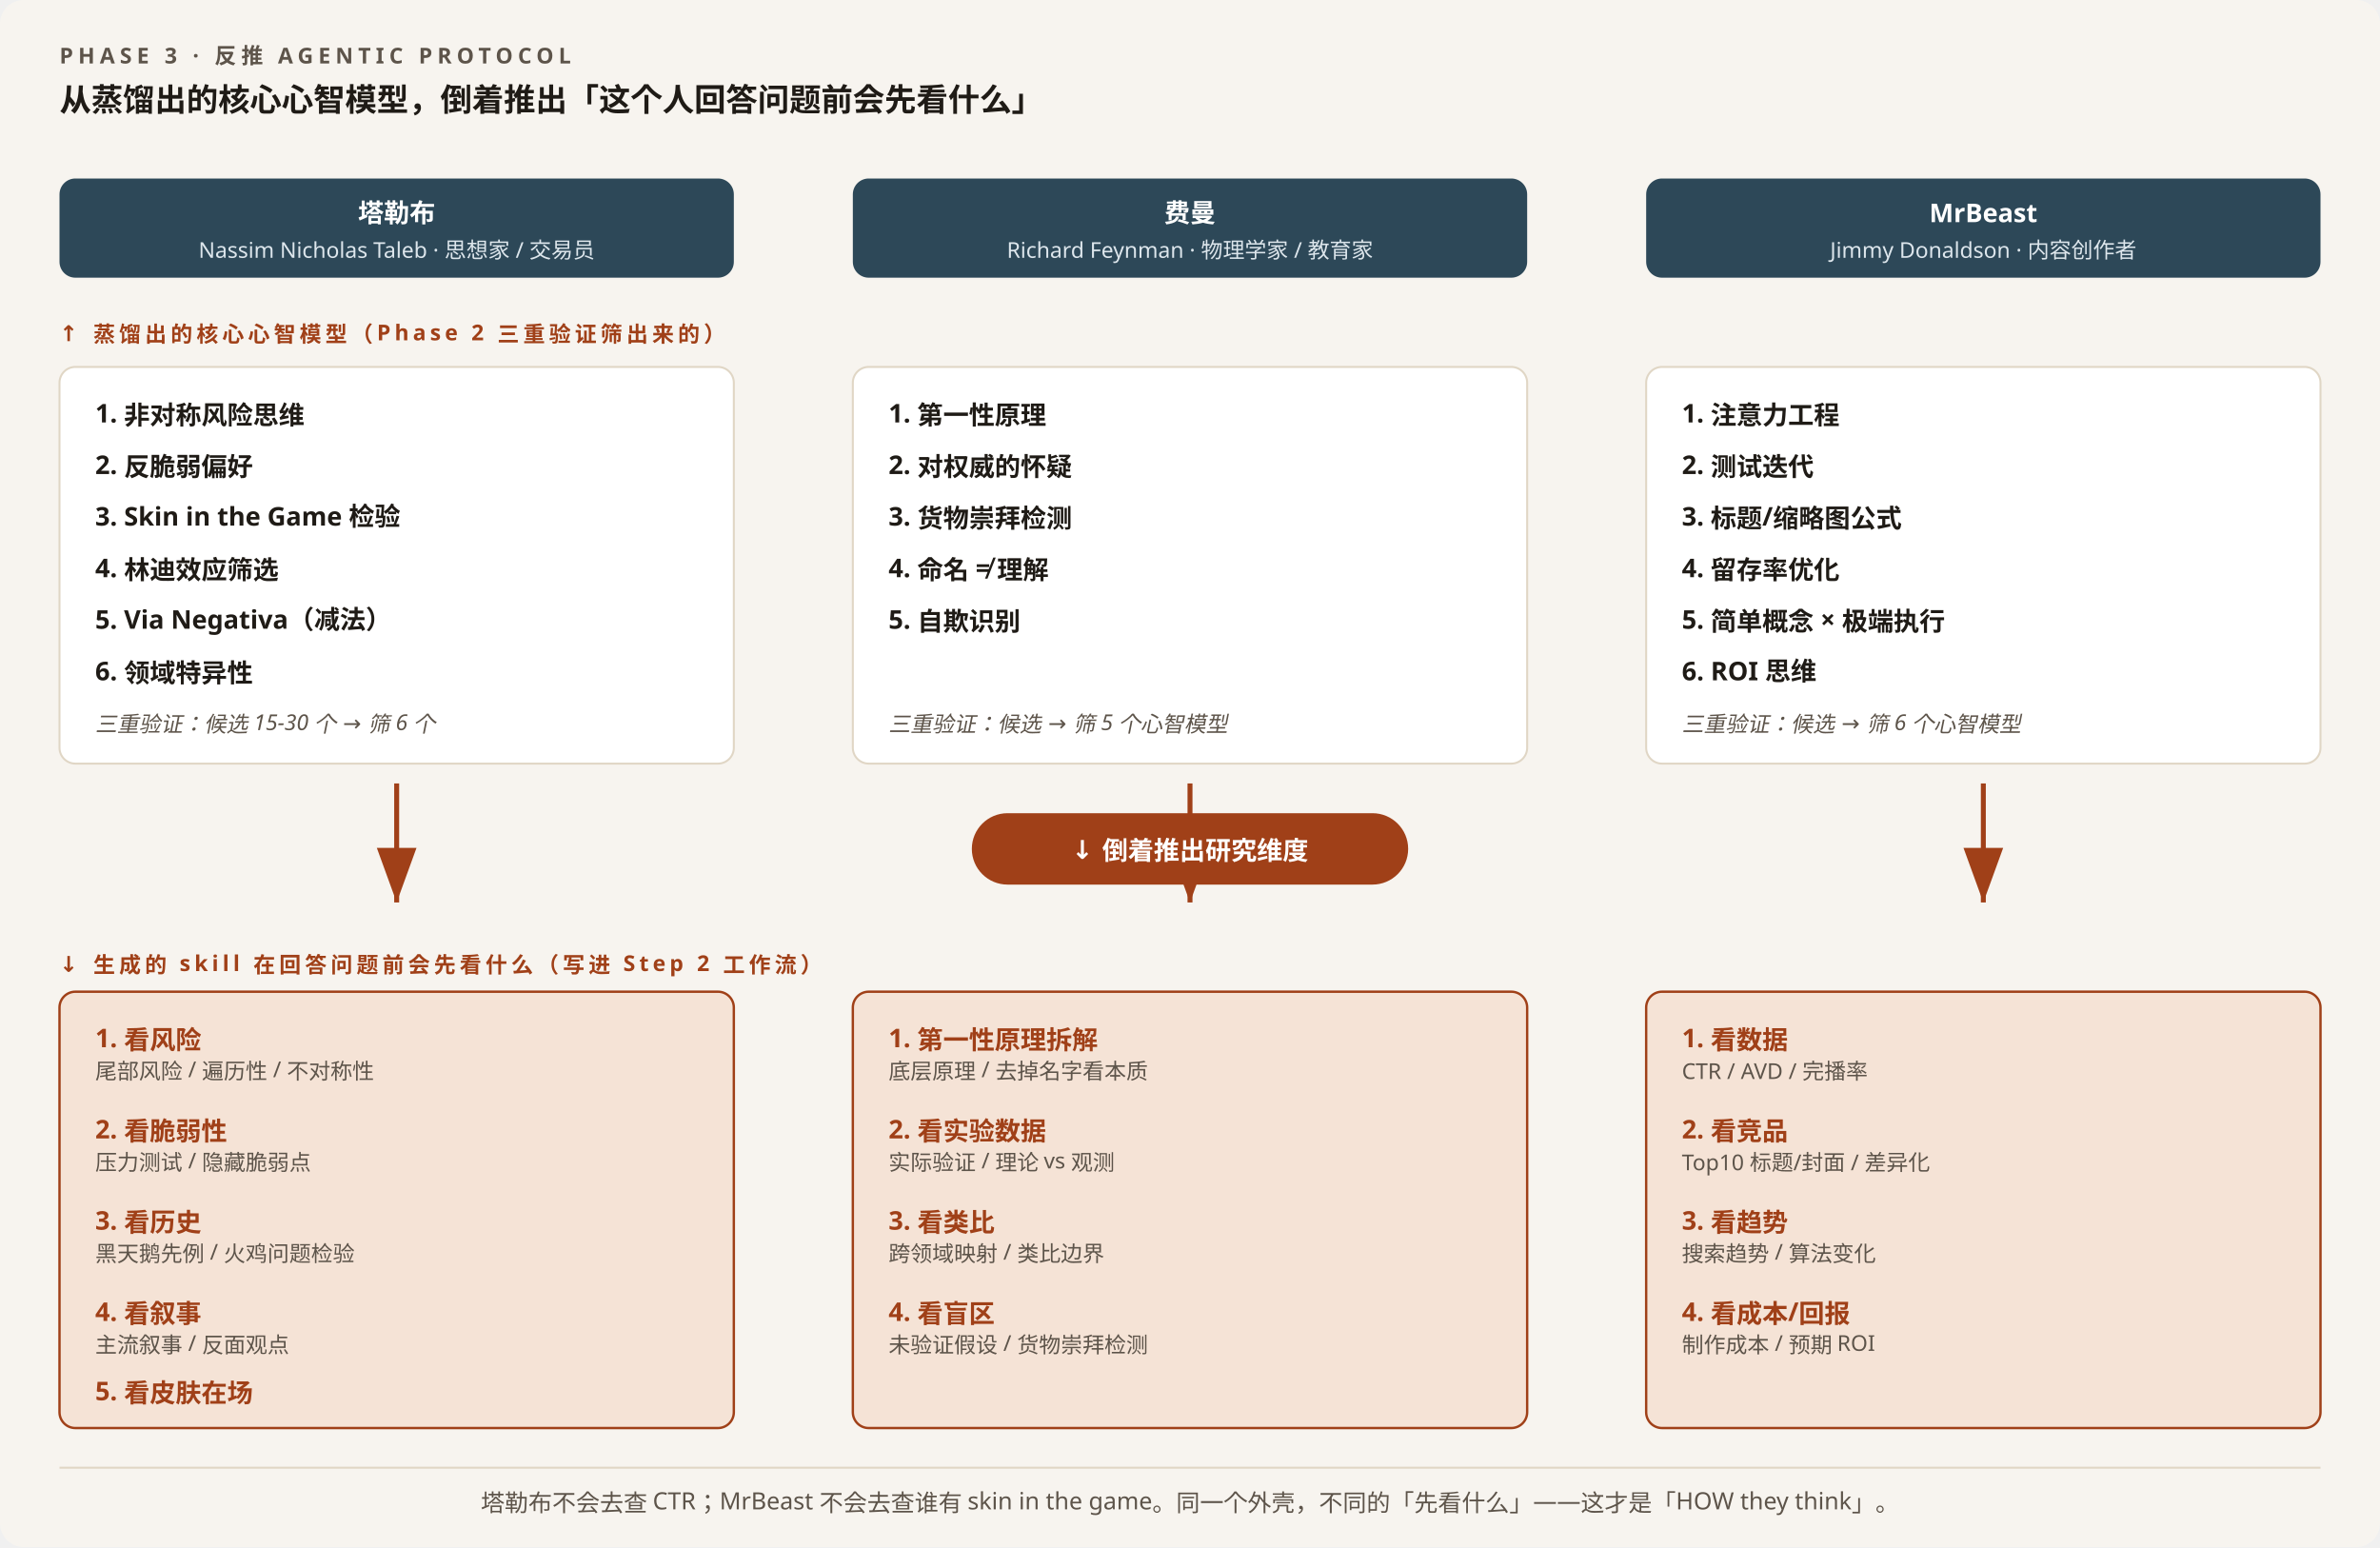
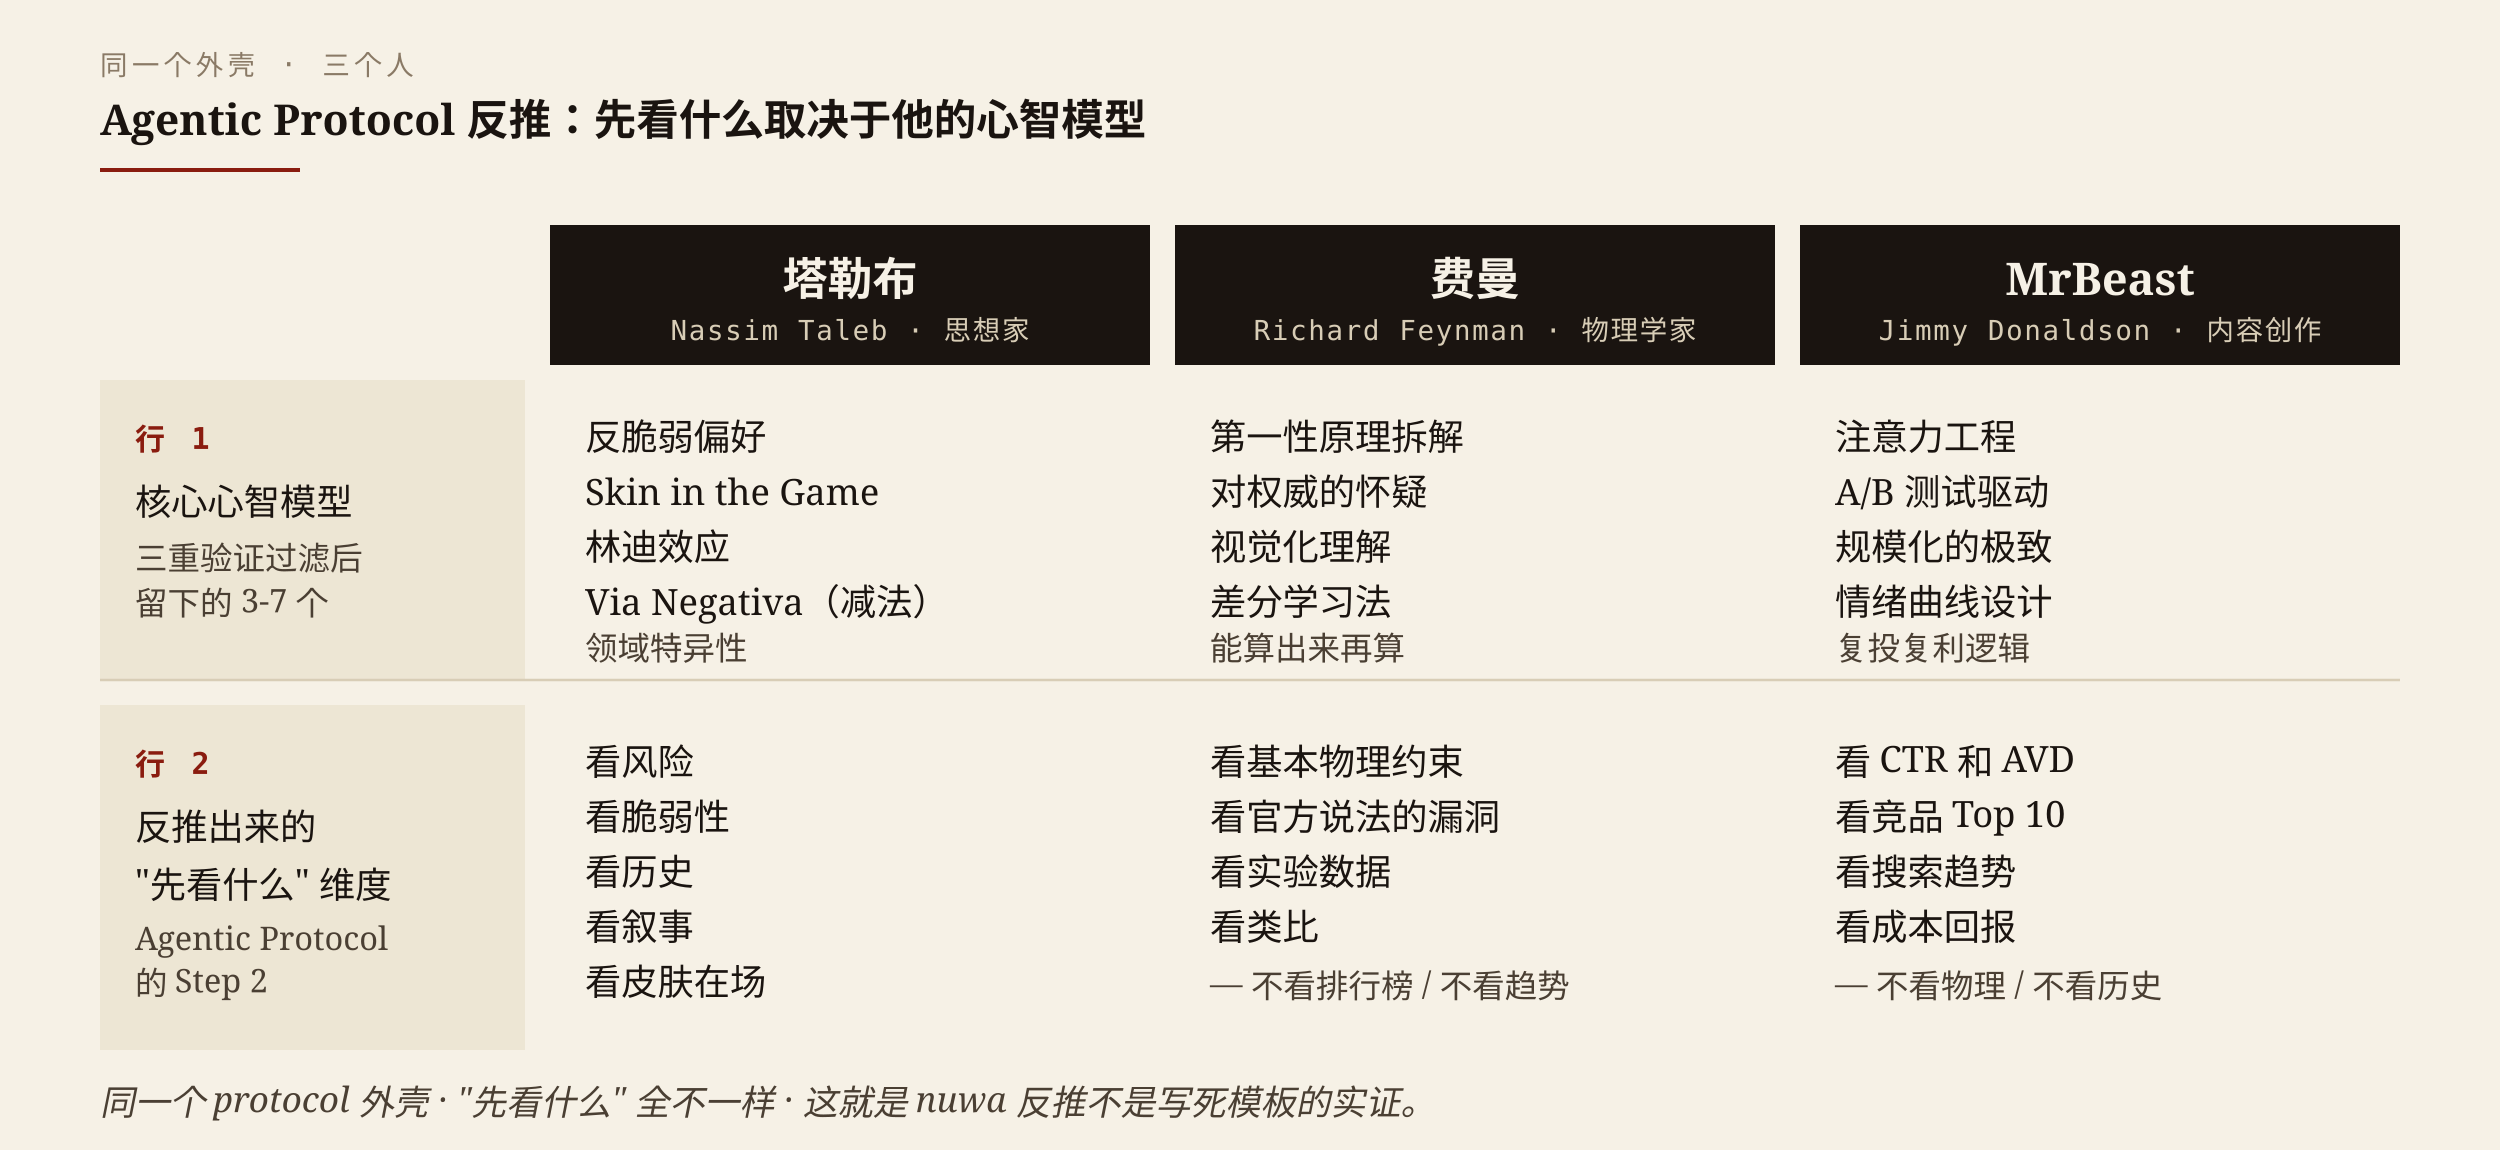
- <svg xmlns="http://www.w3.org/2000/svg" viewBox="0 0 1200 780" role="img" aria-labelledby="title desc">
+ <svg xmlns="http://www.w3.org/2000/svg" viewBox="0 0 1000 460" role="img" aria-label="三人 Agentic Protocol 横向对照表：塔勒布 / 费曼 / MrBeast 的核心心智模型和反推研究维度对比">
  <defs>
-     <marker id="arrow-derive" markerWidth="12" markerHeight="12" refX="11" refY="4" orient="auto">
-       <path d="M0,0 L0,8 L11,4 z" fill="#a04018" />
-     </marker>
+     <style>
+       .pc-bg { fill: #f6f1e6; }
+       .pc-title { font: 700 17px "Noto Serif SC", Georgia, serif; fill: #1a1410; }
+       .pc-kicker { font: 11px "JetBrains Mono", ui-monospace, monospace; fill: #8a7a66; letter-spacing: 0.16em; text-transform: uppercase; }
+       .pc-col-head { fill: #1a1410; }
+       .pc-col-head-text { font: 700 18px "Noto Serif SC", Georgia, serif; fill: #f6f1e6; }
+       .pc-col-head-sub { font: 11px "JetBrains Mono", ui-monospace, monospace; fill: #d8cdb6; letter-spacing: 0.06em; }
+       .pc-row-label { font: 700 12px "JetBrains Mono", ui-monospace, monospace; fill: #8a1c0f; letter-spacing: 0.14em; text-transform: uppercase; }
+       .pc-cell-bg-a { fill: #ede6d4; }
+       .pc-cell-bg-b { fill: #f6f1e6; }
+       .pc-cell-text { font: 14.5px "Noto Serif SC", Georgia, serif; fill: #1a1410; }
+       .pc-cell-text-sub { font: 13px "Noto Serif SC", Georgia, serif; fill: #4a3f33; }
+       .pc-rule { stroke: #d8cdb6; stroke-width: 1; }
+       .pc-takeaway { font: italic 14px "Noto Serif SC", Georgia, serif; fill: #4a3f33; }
+       .pc-accent-rule { stroke: #8a1c0f; stroke-width: 1.6; }
+     </style>
  </defs>
-   <rect width="1200" height="780" rx="12" fill="#f7f4ef" />
-   <g font-family="ui-sans-serif, system-ui, sans-serif">
-     <text x="30" y="32" font-size="11" font-weight="720" fill="#5d544a" letter-spacing="2.5">PHASE 3 · 反推 AGENTIC PROTOCOL</text>
-     <text x="30" y="56" font-size="16" font-weight="660" fill="#1f1b16">从蒸馏出的核心心智模型，倒着推出「这个人回答问题前会先看什么」</text>
+   <rect class="pc-bg" width="1000" height="460" />
+   <text class="pc-kicker" x="40" y="30">同一个外壳 · 三个人</text>
+   <text class="pc-title" x="40" y="54">Agentic Protocol 反推：先看什么取决于他的心智模型</text>
+   <line class="pc-accent-rule" x1="40" y1="68" x2="120" y2="68" />
+   <g transform="translate(40, 90)">
+     <rect class="pc-col-head" x="180" y="0" width="240" height="56" />
+     <text class="pc-col-head-text" x="300" y="28" text-anchor="middle">塔勒布</text>
+     <text class="pc-col-head-sub" x="300" y="46" text-anchor="middle">Nassim Taleb · 思想家</text>
+     <rect class="pc-col-head" x="430" y="0" width="240" height="56" />
+     <text class="pc-col-head-text" x="550" y="28" text-anchor="middle">费曼</text>
+     <text class="pc-col-head-sub" x="550" y="46" text-anchor="middle">Richard Feynman · 物理学家</text>
+     <rect class="pc-col-head" x="680" y="0" width="240" height="56" />
+     <text class="pc-col-head-text" x="800" y="28" text-anchor="middle">MrBeast</text>
+     <text class="pc-col-head-sub" x="800" y="46" text-anchor="middle">Jimmy Donaldson · 内容创作</text>
  </g>
-   <g font-family="ui-sans-serif, system-ui, sans-serif">
-     <g transform="translate(30 90)">
-       <rect width="340" height="50" rx="8" fill="#2d4858" />
-       <text x="170" y="22" text-anchor="middle" font-size="13" font-weight="720" fill="#ffffff">塔勒布</text>
-       <text x="170" y="40" text-anchor="middle" font-size="11" fill="#dde6ec">Nassim Nicholas Taleb · 思想家 / 交易员</text>
-     </g>
-     <g transform="translate(430 90)">
-       <rect width="340" height="50" rx="8" fill="#2d4858" />
-       <text x="170" y="22" text-anchor="middle" font-size="13" font-weight="720" fill="#ffffff">费曼</text>
-       <text x="170" y="40" text-anchor="middle" font-size="11" fill="#dde6ec">Richard Feynman · 物理学家 / 教育家</text>
-     </g>
-     <g transform="translate(830 90)">
-       <rect width="340" height="50" rx="8" fill="#2d4858" />
-       <text x="170" y="22" text-anchor="middle" font-size="13" font-weight="720" fill="#ffffff">MrBeast</text>
-       <text x="170" y="40" text-anchor="middle" font-size="11" fill="#dde6ec">Jimmy Donaldson · 内容创作者</text>
-     </g>
+   <g transform="translate(40, 152)">
+     <rect class="pc-cell-bg-a" x="0" y="0" width="170" height="120" />
+     <text class="pc-row-label" x="14" y="28">行 1</text>
+     <text class="pc-cell-text" x="14" y="54">核心心智模型</text>
+     <text class="pc-cell-text-sub" x="14" y="76">三重验证过滤后</text>
+     <text class="pc-cell-text-sub" x="14" y="94">留下的 3-7 个</text>
+     <rect class="pc-cell-bg-b" x="180" y="0" width="240" height="120" />
+     <text class="pc-cell-text" x="194" y="28">反脆弱偏好</text>
+     <text class="pc-cell-text" x="194" y="50">Skin in the Game</text>
+     <text class="pc-cell-text" x="194" y="72">林迪效应</text>
+     <text class="pc-cell-text" x="194" y="94">Via Negativa（减法）</text>
+     <text class="pc-cell-text-sub" x="194" y="112">领域特异性</text>
+     <rect class="pc-cell-bg-b" x="430" y="0" width="240" height="120" />
+     <text class="pc-cell-text" x="444" y="28">第一性原理拆解</text>
+     <text class="pc-cell-text" x="444" y="50">对权威的怀疑</text>
+     <text class="pc-cell-text" x="444" y="72">视觉化理解</text>
+     <text class="pc-cell-text" x="444" y="94">差分学习法</text>
+     <text class="pc-cell-text-sub" x="444" y="112">能算出来再算</text>
+     <rect class="pc-cell-bg-b" x="680" y="0" width="240" height="120" />
+     <text class="pc-cell-text" x="694" y="28">注意力工程</text>
+     <text class="pc-cell-text" x="694" y="50">A/B 测试驱动</text>
+     <text class="pc-cell-text" x="694" y="72">规模化的极致</text>
+     <text class="pc-cell-text" x="694" y="94">情绪曲线设计</text>
+     <text class="pc-cell-text-sub" x="694" y="112">复投复利逻辑</text>
  </g>
-   <g font-family="ui-sans-serif, system-ui, sans-serif">
-     <text x="30" y="172" font-size="11" font-weight="720" fill="#a04018" letter-spacing="2">↑ 蒸馏出的核心心智模型（Phase 2 三重验证筛出来的）</text>
+   <line class="pc-rule" x1="40" y1="272" x2="960" y2="272" />
+   <g transform="translate(40, 282)">
+     <rect class="pc-cell-bg-a" x="0" y="0" width="170" height="138" />
+     <text class="pc-row-label" x="14" y="28">行 2</text>
+     <text class="pc-cell-text" x="14" y="54">反推出来的</text>
+     <text class="pc-cell-text" x="14" y="76">"先看什么" 维度</text>
+     <text class="pc-cell-text-sub" x="14" y="98">Agentic Protocol</text>
+     <text class="pc-cell-text-sub" x="14" y="116">的 Step 2</text>
+     <rect class="pc-cell-bg-b" x="180" y="0" width="240" height="138" />
+     <text class="pc-cell-text" x="194" y="28">看风险</text>
+     <text class="pc-cell-text" x="194" y="50">看脆弱性</text>
+     <text class="pc-cell-text" x="194" y="72">看历史</text>
+     <text class="pc-cell-text" x="194" y="94">看叙事</text>
+     <text class="pc-cell-text" x="194" y="116">看皮肤在场</text>
+     <rect class="pc-cell-bg-b" x="430" y="0" width="240" height="138" />
+     <text class="pc-cell-text" x="444" y="28">看基本物理约束</text>
+     <text class="pc-cell-text" x="444" y="50">看官方说法的漏洞</text>
+     <text class="pc-cell-text" x="444" y="72">看实验数据</text>
+     <text class="pc-cell-text" x="444" y="94">看类比</text>
+     <text class="pc-cell-text-sub" x="444" y="116">— 不看排行榜 / 不看趋势</text>
+     <rect class="pc-cell-bg-b" x="680" y="0" width="240" height="138" />
+     <text class="pc-cell-text" x="694" y="28">看 CTR 和 AVD</text>
+     <text class="pc-cell-text" x="694" y="50">看竞品 Top 10</text>
+     <text class="pc-cell-text" x="694" y="72">看搜索趋势</text>
+     <text class="pc-cell-text" x="694" y="94">看成本回报</text>
+     <text class="pc-cell-text-sub" x="694" y="116">— 不看物理 / 不看历史</text>
  </g>
-   <g font-family="ui-sans-serif, system-ui, sans-serif">
-     <g transform="translate(30 185)">
-       <rect width="340" height="200" rx="8" fill="#ffffff" stroke="#e0d6c5" />
-       <text x="18" y="28" font-size="13" font-weight="660" fill="#1f1b16">1. 非对称风险思维</text>
-       <text x="18" y="54" font-size="13" font-weight="660" fill="#1f1b16">2. 反脆弱偏好</text>
-       <text x="18" y="80" font-size="13" font-weight="660" fill="#1f1b16">3. Skin in the Game 检验</text>
-       <text x="18" y="106" font-size="13" font-weight="660" fill="#1f1b16">4. 林迪效应筛选</text>
-       <text x="18" y="132" font-size="13" font-weight="660" fill="#1f1b16">5. Via Negativa（减法）</text>
-       <text x="18" y="158" font-size="13" font-weight="660" fill="#1f1b16">6. 领域特异性</text>
-       <text x="18" y="184" font-size="11" fill="#5d544a" font-style="italic">三重验证：候选 15-30 个 → 筛 6 个</text>
-     </g>
-     <g transform="translate(430 185)">
-       <rect width="340" height="200" rx="8" fill="#ffffff" stroke="#e0d6c5" />
-       <text x="18" y="28" font-size="13" font-weight="660" fill="#1f1b16">1. 第一性原理</text>
-       <text x="18" y="54" font-size="13" font-weight="660" fill="#1f1b16">2. 对权威的怀疑</text>
-       <text x="18" y="80" font-size="13" font-weight="660" fill="#1f1b16">3. 货物崇拜检测</text>
-       <text x="18" y="106" font-size="13" font-weight="660" fill="#1f1b16">4. 命名 ≠ 理解</text>
-       <text x="18" y="132" font-size="13" font-weight="660" fill="#1f1b16">5. 自欺识别</text>
-       <text x="18" y="184" font-size="11" fill="#5d544a" font-style="italic">三重验证：候选 → 筛 5 个心智模型</text>
-     </g>
-     <g transform="translate(830 185)">
-       <rect width="340" height="200" rx="8" fill="#ffffff" stroke="#e0d6c5" />
-       <text x="18" y="28" font-size="13" font-weight="660" fill="#1f1b16">1. 注意力工程</text>
-       <text x="18" y="54" font-size="13" font-weight="660" fill="#1f1b16">2. 测试迭代</text>
-       <text x="18" y="80" font-size="13" font-weight="660" fill="#1f1b16">3. 标题/缩略图公式</text>
-       <text x="18" y="106" font-size="13" font-weight="660" fill="#1f1b16">4. 留存率优化</text>
-       <text x="18" y="132" font-size="13" font-weight="660" fill="#1f1b16">5. 简单概念 × 极端执行</text>
-       <text x="18" y="158" font-size="13" font-weight="660" fill="#1f1b16">6. ROI 思维</text>
-       <text x="18" y="184" font-size="11" fill="#5d544a" font-style="italic">三重验证：候选 → 筛 6 个心智模型</text>
-     </g>
-   </g>
-   <g font-family="ui-sans-serif, system-ui, sans-serif">
-     <line x1="200" y1="395" x2="200" y2="455" stroke="#a04018" stroke-width="2.5" marker-end="url(#arrow-derive)" />
-     <line x1="600" y1="395" x2="600" y2="455" stroke="#a04018" stroke-width="2.5" marker-end="url(#arrow-derive)" />
-     <line x1="1000" y1="395" x2="1000" y2="455" stroke="#a04018" stroke-width="2.5" marker-end="url(#arrow-derive)" />
-     <g transform="translate(490 410)">
-       <rect width="220" height="36" rx="18" fill="#a04018" />
-       <text x="110" y="23" text-anchor="middle" font-size="13" font-weight="720" fill="#ffffff">↓ 倒着推出研究维度</text>
-     </g>
-   </g>
-   <g font-family="ui-sans-serif, system-ui, sans-serif">
-     <text x="30" y="490" font-size="11" font-weight="720" fill="#a04018" letter-spacing="2">↓ 生成的 skill 在回答问题前会先看什么（写进 Step 2 工作流）</text>
-   </g>
-   <g font-family="ui-sans-serif, system-ui, sans-serif">
-     <g transform="translate(30 500)">
-       <rect width="340" height="220" rx="8" fill="#f5e3d6" stroke="#a04018" stroke-width="1.2" />
-       <text x="18" y="28" font-size="13" font-weight="720" fill="#a04018">1. 看风险</text>
-       <text x="18" y="44" font-size="11" fill="#5d544a">尾部风险 / 遍历性 / 不对称性</text>
-       <text x="18" y="74" font-size="13" font-weight="720" fill="#a04018">2. 看脆弱性</text>
-       <text x="18" y="90" font-size="11" fill="#5d544a">压力测试 / 隐藏脆弱点</text>
-       <text x="18" y="120" font-size="13" font-weight="720" fill="#a04018">3. 看历史</text>
-       <text x="18" y="136" font-size="11" fill="#5d544a">黑天鹅先例 / 火鸡问题检验</text>
-       <text x="18" y="166" font-size="13" font-weight="720" fill="#a04018">4. 看叙事</text>
-       <text x="18" y="182" font-size="11" fill="#5d544a">主流叙事 / 反面观点</text>
-       <text x="18" y="206" font-size="13" font-weight="720" fill="#a04018">5. 看皮肤在场</text>
-     </g>
-     <g transform="translate(430 500)">
-       <rect width="340" height="220" rx="8" fill="#f5e3d6" stroke="#a04018" stroke-width="1.2" />
-       <text x="18" y="28" font-size="13" font-weight="720" fill="#a04018">1. 第一性原理拆解</text>
-       <text x="18" y="44" font-size="11" fill="#5d544a">底层原理 / 去掉名字看本质</text>
-       <text x="18" y="74" font-size="13" font-weight="720" fill="#a04018">2. 看实验数据</text>
-       <text x="18" y="90" font-size="11" fill="#5d544a">实际验证 / 理论 vs 观测</text>
-       <text x="18" y="120" font-size="13" font-weight="720" fill="#a04018">3. 看类比</text>
-       <text x="18" y="136" font-size="11" fill="#5d544a">跨领域映射 / 类比边界</text>
-       <text x="18" y="166" font-size="13" font-weight="720" fill="#a04018">4. 看盲区</text>
-       <text x="18" y="182" font-size="11" fill="#5d544a">未验证假设 / 货物崇拜检测</text>
-     </g>
-     <g transform="translate(830 500)">
-       <rect width="340" height="220" rx="8" fill="#f5e3d6" stroke="#a04018" stroke-width="1.2" />
-       <text x="18" y="28" font-size="13" font-weight="720" fill="#a04018">1. 看数据</text>
-       <text x="18" y="44" font-size="11" fill="#5d544a">CTR / AVD / 完播率</text>
-       <text x="18" y="74" font-size="13" font-weight="720" fill="#a04018">2. 看竞品</text>
-       <text x="18" y="90" font-size="11" fill="#5d544a">Top10 标题/封面 / 差异化</text>
-       <text x="18" y="120" font-size="13" font-weight="720" fill="#a04018">3. 看趋势</text>
-       <text x="18" y="136" font-size="11" fill="#5d544a">搜索趋势 / 算法变化</text>
-       <text x="18" y="166" font-size="13" font-weight="720" fill="#a04018">4. 看成本/回报</text>
-       <text x="18" y="182" font-size="11" fill="#5d544a">制作成本 / 预期 ROI</text>
-     </g>
-   </g>
-   <g font-family="ui-sans-serif, system-ui, sans-serif">
-     <line x1="30" y1="740" x2="1170" y2="740" stroke="#e0d6c5" stroke-width="1" />
-     <text x="600" y="762" text-anchor="middle" font-size="12" fill="#5d544a">塔勒布不会去查 CTR；MrBeast 不会去查谁有 skin in the game。同一个外壳，不同的「先看什么」——这才是「HOW they think」。</text>
-   </g>
+   <text class="pc-takeaway" x="40" y="446">同一个 protocol 外壳 · "先看什么" 全不一样 · 这就是 nuwa 反推不是写死模板的实证。</text>
</svg>
